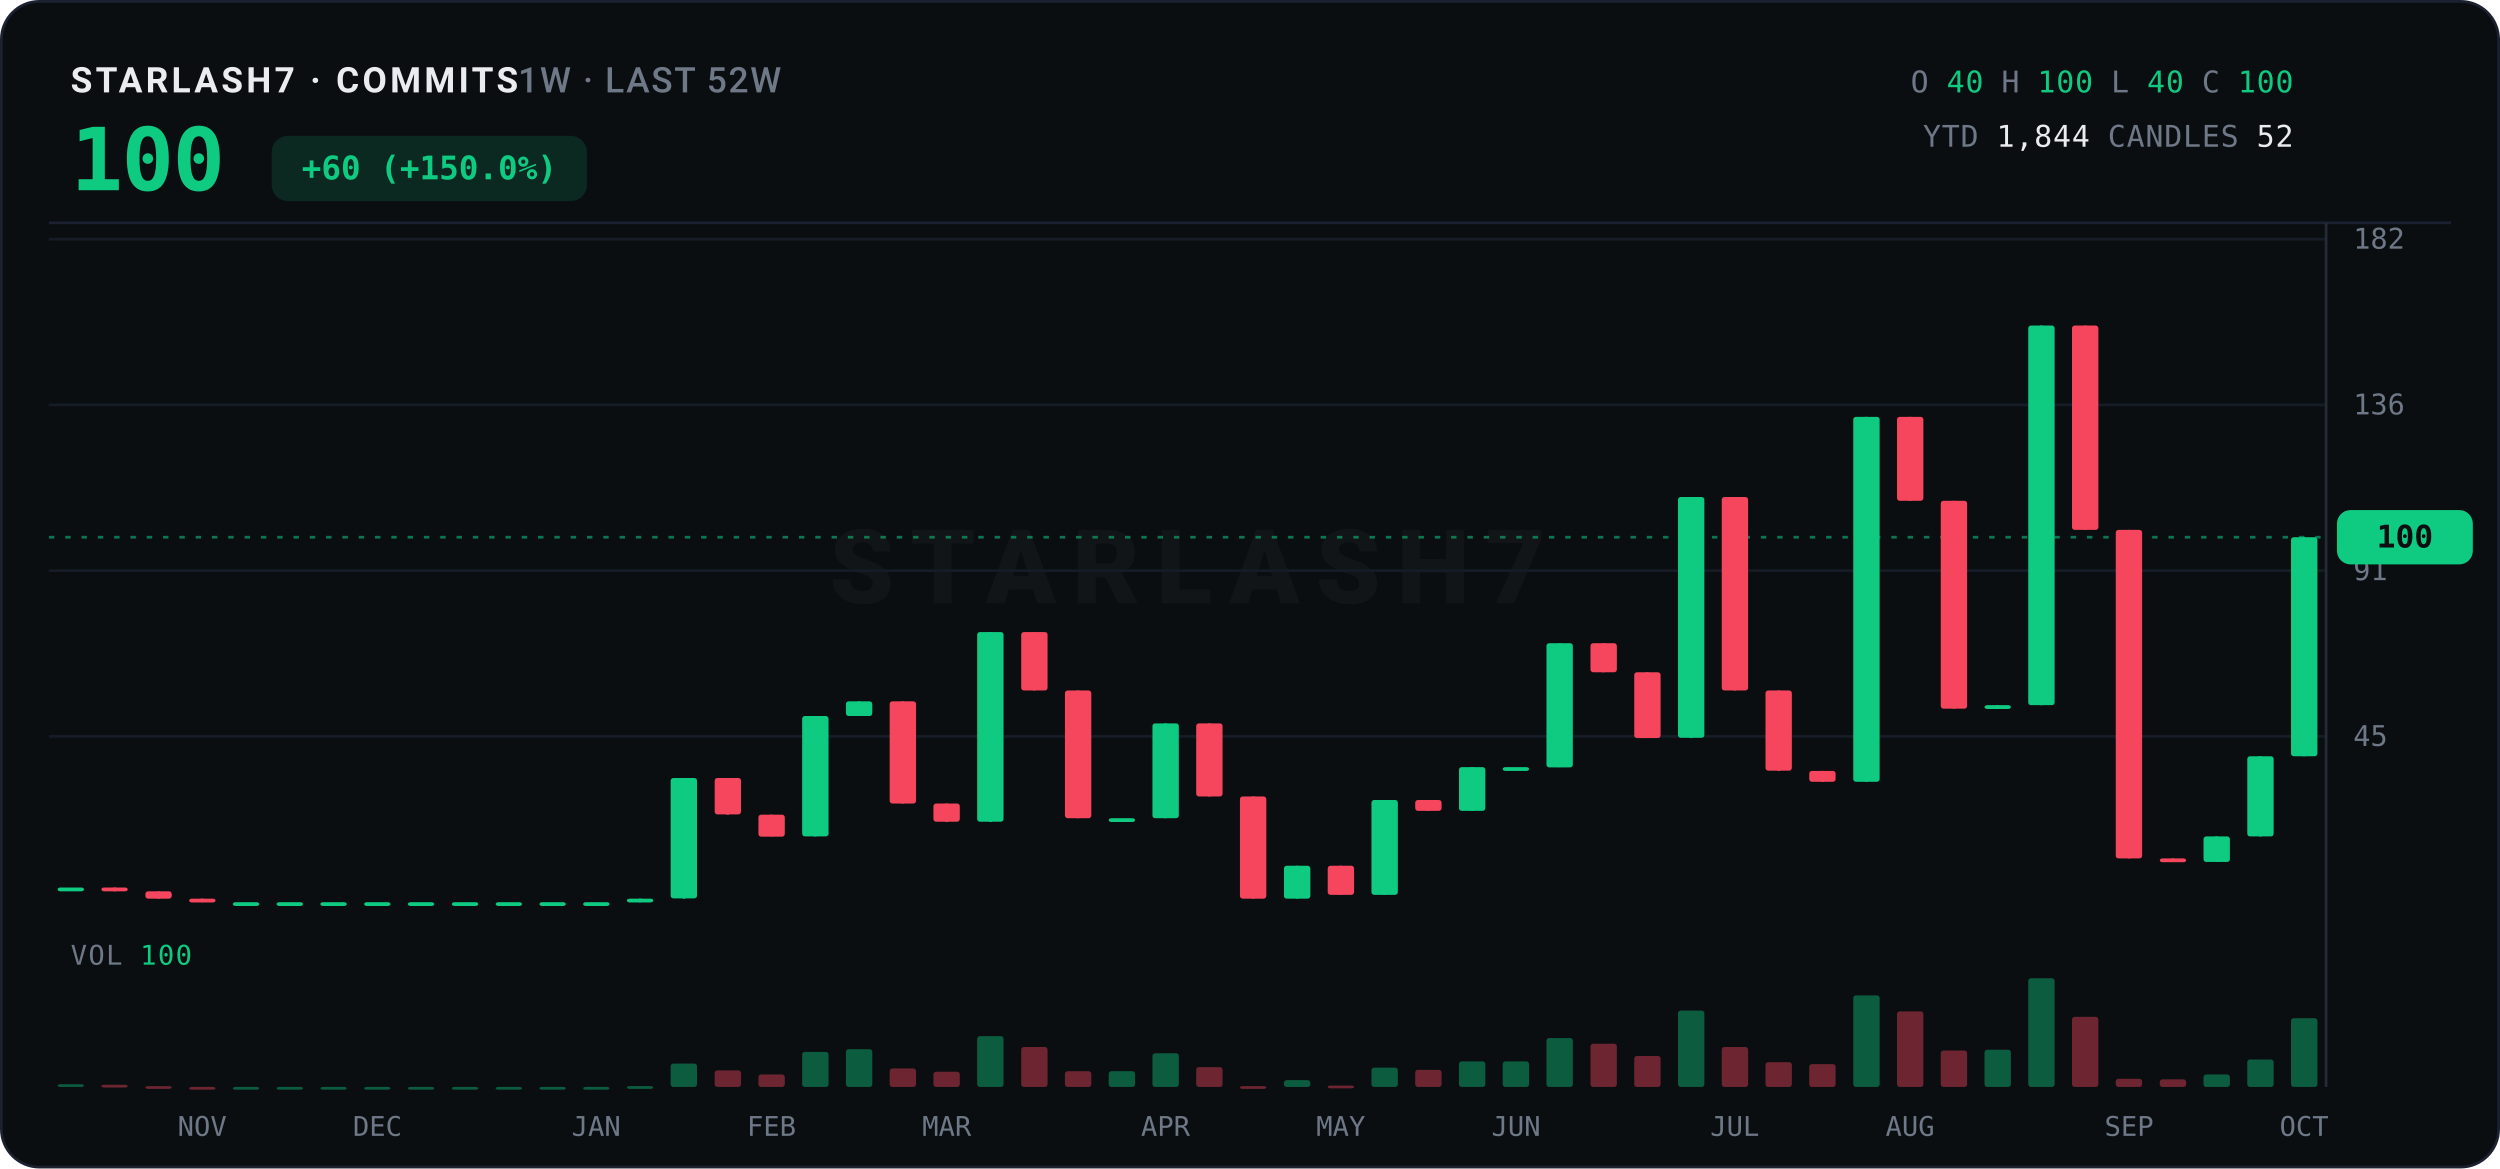
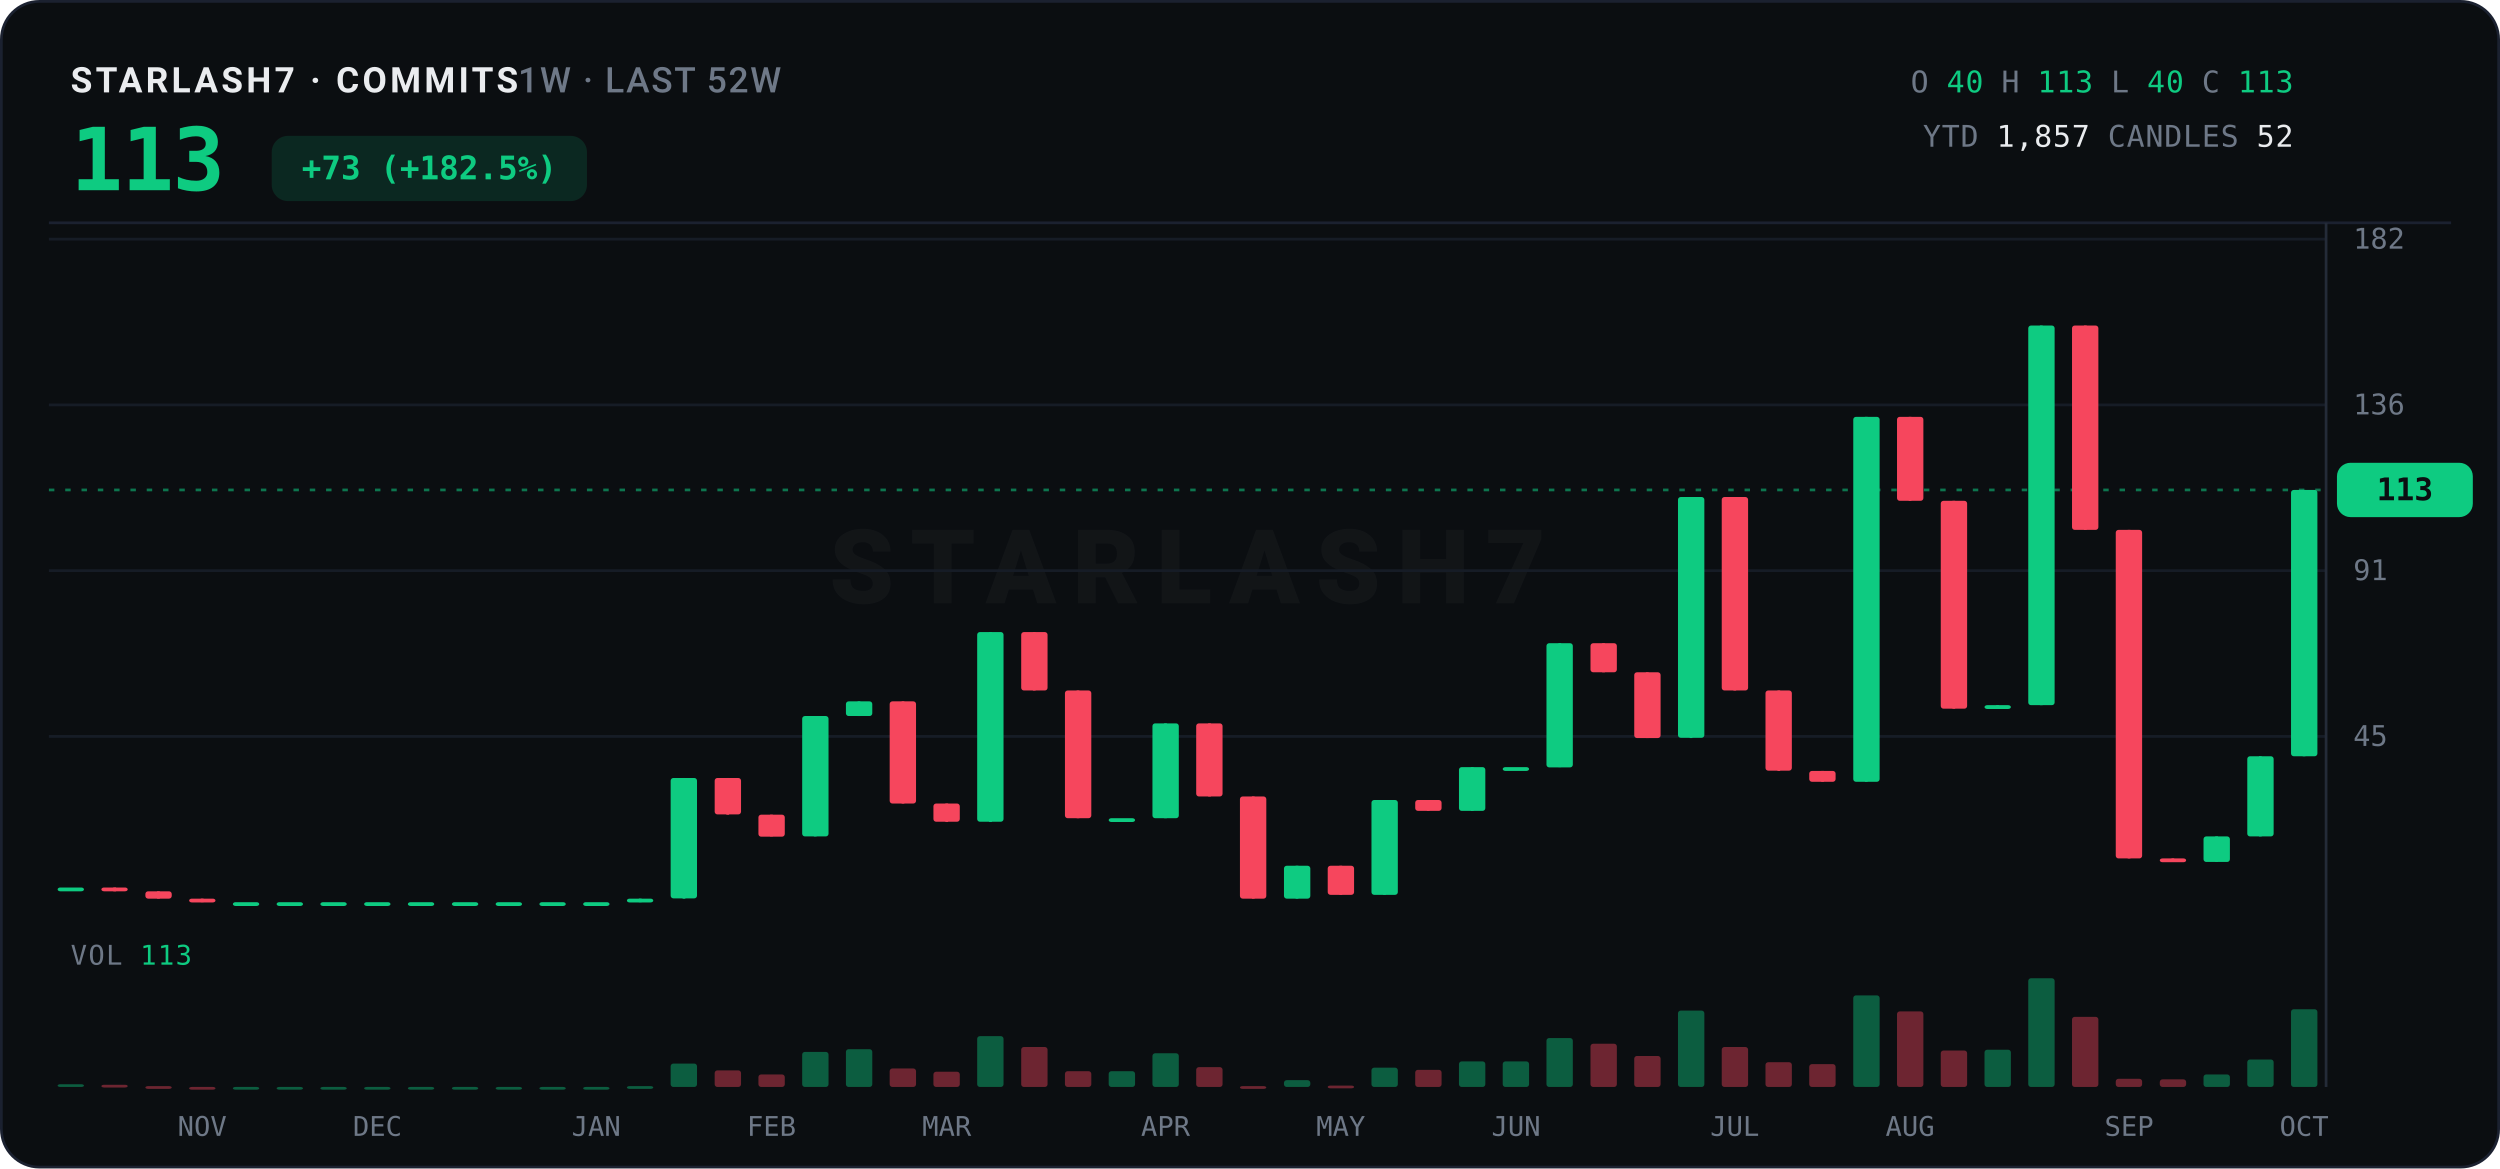
<svg xmlns="http://www.w3.org/2000/svg" width="920" height="430" viewBox="0 0 920 430">
  <rect x="0.5" y="0.5" width="919" height="429" rx="14" fill="#0B0E11" stroke="#1B2130" />
  <text x="26" y="34" font-family="ui-sans-serif,system-ui,-apple-system,'Segoe UI',Roboto,sans-serif" font-size="13" font-weight="700" letter-spacing="1.2" fill="#EAECEF">STARLASH7 · COMMITS<tspan fill="#6E7887" font-weight="500" letter-spacing="0.6">  1W · LAST 52W</tspan>
  </text>
-   <text x="26" y="70" font-family="ui-monospace,'SF Mono',SFMono-Regular,Menlo,Consolas,monospace" font-size="32" font-weight="800" fill="#0ECB81" letter-spacing="-0.5">100</text>
+   <text x="26" y="70" font-family="ui-monospace,'SF Mono',SFMono-Regular,Menlo,Consolas,monospace" font-size="32" font-weight="800" fill="#0ECB81" letter-spacing="-0.5">113</text>
  <rect x="100" y="50" width="116" height="24" rx="6" fill="#0ECB81" opacity="0.14" />
-   <text x="158" y="66" text-anchor="middle" font-family="ui-monospace,'SF Mono',SFMono-Regular,Menlo,Consolas,monospace" font-size="12" font-weight="700" fill="#0ECB81">+60 (+150.0%)</text>
+   <text x="158" y="66" text-anchor="middle" font-family="ui-monospace,'SF Mono',SFMono-Regular,Menlo,Consolas,monospace" font-size="12" font-weight="700" fill="#0ECB81">+73 (+182.5%)</text>
  <text x="844" y="34" text-anchor="end" font-family="ui-monospace,'SF Mono',SFMono-Regular,Menlo,Consolas,monospace" font-size="11" letter-spacing="0.3">
    <tspan fill="#6E7887">O</tspan>
    <tspan fill="#0ECB81">40</tspan>
    <tspan fill="#6E7887">H</tspan>
-     <tspan fill="#0ECB81">100</tspan>
+     <tspan fill="#0ECB81">113</tspan>
    <tspan fill="#6E7887">L</tspan>
    <tspan fill="#0ECB81">40</tspan>
    <tspan fill="#6E7887">C</tspan>
-     <tspan fill="#0ECB81">100</tspan>
+     <tspan fill="#0ECB81">113</tspan>
  </text>
  <text x="844" y="54" text-anchor="end" font-family="ui-monospace,'SF Mono',SFMono-Regular,Menlo,Consolas,monospace" font-size="11" letter-spacing="0.3">
    <tspan fill="#6E7887">YTD</tspan>
-     <tspan fill="#EAECEF">1,844</tspan>
+     <tspan fill="#EAECEF">1,857</tspan>
    <tspan fill="#6E7887">CANDLES</tspan>
    <tspan fill="#EAECEF">52</tspan>
  </text>
  <line x1="18" y1="82" x2="902" y2="82" stroke="#1B2130" stroke-width="1" />
  <text x="437.0" y="222.0" text-anchor="middle" font-family="ui-sans-serif,system-ui,-apple-system,'Segoe UI',Roboto,sans-serif" font-size="38" font-weight="800" letter-spacing="6" fill="#EAECEF" opacity="0.035">STARLASH7</text>
  <line x1="18" y1="271.0" x2="856" y2="271.0" stroke="#161C26" stroke-width="1" />
  <text x="866" y="274.5" font-family="ui-monospace,'SF Mono',SFMono-Regular,Menlo,Consolas,monospace" font-size="10.5" fill="#6E7887">45</text>
  <line x1="18" y1="210.0" x2="856" y2="210.0" stroke="#161C26" stroke-width="1" />
  <text x="866" y="213.5" font-family="ui-monospace,'SF Mono',SFMono-Regular,Menlo,Consolas,monospace" font-size="10.5" fill="#6E7887">91</text>
  <line x1="18" y1="149.0" x2="856" y2="149.0" stroke="#161C26" stroke-width="1" />
  <text x="866" y="152.5" font-family="ui-monospace,'SF Mono',SFMono-Regular,Menlo,Consolas,monospace" font-size="10.5" fill="#6E7887">136</text>
  <line x1="18" y1="88.0" x2="856" y2="88.0" stroke="#161C26" stroke-width="1" />
  <text x="866" y="91.5" font-family="ui-monospace,'SF Mono',SFMono-Regular,Menlo,Consolas,monospace" font-size="10.5" fill="#6E7887">182</text>
  <line x1="856" y1="82" x2="856" y2="400" stroke="#242B38" stroke-width="1" />
-   <line x1="18" y1="197.7" x2="856" y2="197.7" stroke="#0ECB81" stroke-width="1" stroke-dasharray="2 4" opacity="0.55" />
-   <rect x="860" y="187.7" width="50" height="20" rx="5" fill="#0ECB81" />
-   <text x="885.0" y="201.5" text-anchor="middle" font-family="ui-monospace,'SF Mono',SFMono-Regular,Menlo,Consolas,monospace" font-size="11.5" font-weight="800" fill="#0B0E11">100</text>
+   <line x1="18" y1="180.3" x2="856" y2="180.3" stroke="#0ECB81" stroke-width="1" stroke-dasharray="2 4" opacity="0.55" />
+   <rect x="860" y="170.3" width="50" height="20" rx="5" fill="#0ECB81" />
+   <text x="885.0" y="184.1" text-anchor="middle" font-family="ui-monospace,'SF Mono',SFMono-Regular,Menlo,Consolas,monospace" font-size="11.5" font-weight="800" fill="#0B0E11">113</text>
  <line x1="26.1" y1="326.6" x2="26.1" y2="326.6" stroke="#0ECB81" stroke-width="1" />
  <rect x="21.2" y="326.6" width="9.7" height="1.4" rx="1" fill="#0ECB81" />
  <line x1="42.2" y1="326.6" x2="42.2" y2="328.0" stroke="#F6465D" stroke-width="1" />
  <rect x="37.3" y="326.6" width="9.7" height="1.4" rx="1" fill="#F6465D" />
  <line x1="58.3" y1="328.0" x2="58.3" y2="330.7" stroke="#F6465D" stroke-width="1" />
  <rect x="53.5" y="328.0" width="9.7" height="2.7" rx="1" fill="#F6465D" />
  <line x1="74.4" y1="330.7" x2="74.4" y2="332.0" stroke="#F6465D" stroke-width="1" />
  <rect x="69.6" y="330.7" width="9.7" height="1.4" rx="1" fill="#F6465D" />
  <line x1="90.5" y1="332.0" x2="90.5" y2="332.0" stroke="#0ECB81" stroke-width="1" />
  <rect x="85.7" y="332.0" width="9.7" height="1.4" rx="1" fill="#0ECB81" />
  <line x1="106.6" y1="332.0" x2="106.6" y2="332.0" stroke="#0ECB81" stroke-width="1" />
  <rect x="101.8" y="332.0" width="9.7" height="1.4" rx="1" fill="#0ECB81" />
  <line x1="122.8" y1="332.0" x2="122.8" y2="332.0" stroke="#0ECB81" stroke-width="1" />
  <rect x="117.9" y="332.0" width="9.7" height="1.4" rx="1" fill="#0ECB81" />
  <line x1="138.9" y1="332.0" x2="138.9" y2="332.0" stroke="#0ECB81" stroke-width="1" />
  <rect x="134.0" y="332.0" width="9.7" height="1.4" rx="1" fill="#0ECB81" />
  <line x1="155.0" y1="332.0" x2="155.0" y2="332.0" stroke="#0ECB81" stroke-width="1" />
  <rect x="150.1" y="332.0" width="9.7" height="1.4" rx="1" fill="#0ECB81" />
  <line x1="171.1" y1="332.0" x2="171.1" y2="332.0" stroke="#0ECB81" stroke-width="1" />
  <rect x="166.3" y="332.0" width="9.7" height="1.4" rx="1" fill="#0ECB81" />
  <line x1="187.2" y1="332.0" x2="187.2" y2="332.0" stroke="#0ECB81" stroke-width="1" />
  <rect x="182.4" y="332.0" width="9.7" height="1.4" rx="1" fill="#0ECB81" />
  <line x1="203.3" y1="332.0" x2="203.3" y2="332.0" stroke="#0ECB81" stroke-width="1" />
  <rect x="198.5" y="332.0" width="9.7" height="1.4" rx="1" fill="#0ECB81" />
  <line x1="219.4" y1="332.0" x2="219.4" y2="332.0" stroke="#0ECB81" stroke-width="1" />
  <rect x="214.6" y="332.0" width="9.7" height="1.4" rx="1" fill="#0ECB81" />
  <line x1="235.6" y1="330.7" x2="235.6" y2="332.0" stroke="#0ECB81" stroke-width="1" />
  <rect x="230.7" y="330.7" width="9.7" height="1.4" rx="1" fill="#0ECB81" />
  <line x1="251.7" y1="286.3" x2="251.7" y2="330.7" stroke="#0ECB81" stroke-width="1" />
  <rect x="246.8" y="286.3" width="9.7" height="44.3" rx="1" fill="#0ECB81" />
  <line x1="267.8" y1="286.3" x2="267.8" y2="299.8" stroke="#F6465D" stroke-width="1" />
  <rect x="263.0" y="286.3" width="9.7" height="13.4" rx="1" fill="#F6465D" />
  <line x1="283.9" y1="299.8" x2="283.9" y2="307.8" stroke="#F6465D" stroke-width="1" />
  <rect x="279.1" y="299.8" width="9.7" height="8.1" rx="1" fill="#F6465D" />
  <line x1="300.0" y1="263.5" x2="300.0" y2="307.8" stroke="#0ECB81" stroke-width="1" />
  <rect x="295.2" y="263.5" width="9.7" height="44.3" rx="1" fill="#0ECB81" />
  <line x1="316.1" y1="258.1" x2="316.1" y2="263.5" stroke="#0ECB81" stroke-width="1" />
  <rect x="311.3" y="258.1" width="9.7" height="5.4" rx="1" fill="#0ECB81" />
  <line x1="332.3" y1="258.1" x2="332.3" y2="295.7" stroke="#F6465D" stroke-width="1" />
  <rect x="327.4" y="258.1" width="9.7" height="37.6" rx="1" fill="#F6465D" />
  <line x1="348.4" y1="295.7" x2="348.4" y2="302.5" stroke="#F6465D" stroke-width="1" />
  <rect x="343.5" y="295.7" width="9.7" height="6.7" rx="1" fill="#F6465D" />
  <line x1="364.5" y1="232.6" x2="364.5" y2="302.5" stroke="#0ECB81" stroke-width="1" />
  <rect x="359.6" y="232.6" width="9.7" height="69.8" rx="1" fill="#0ECB81" />
  <line x1="380.6" y1="232.6" x2="380.6" y2="254.1" stroke="#F6465D" stroke-width="1" />
  <rect x="375.8" y="232.6" width="9.7" height="21.5" rx="1" fill="#F6465D" />
  <line x1="396.7" y1="254.1" x2="396.7" y2="301.1" stroke="#F6465D" stroke-width="1" />
  <rect x="391.9" y="254.1" width="9.7" height="47.0" rx="1" fill="#F6465D" />
  <line x1="412.8" y1="301.1" x2="412.8" y2="301.1" stroke="#0ECB81" stroke-width="1" />
  <rect x="408.0" y="301.1" width="9.7" height="1.4" rx="1" fill="#0ECB81" />
  <line x1="428.9" y1="266.2" x2="428.9" y2="301.1" stroke="#0ECB81" stroke-width="1" />
  <rect x="424.1" y="266.2" width="9.7" height="34.9" rx="1" fill="#0ECB81" />
  <line x1="445.1" y1="266.2" x2="445.1" y2="293.1" stroke="#F6465D" stroke-width="1" />
  <rect x="440.2" y="266.2" width="9.7" height="26.9" rx="1" fill="#F6465D" />
  <line x1="461.2" y1="293.1" x2="461.2" y2="330.7" stroke="#F6465D" stroke-width="1" />
  <rect x="456.3" y="293.1" width="9.7" height="37.6" rx="1" fill="#F6465D" />
  <line x1="477.3" y1="318.6" x2="477.3" y2="330.7" stroke="#0ECB81" stroke-width="1" />
  <rect x="472.5" y="318.6" width="9.7" height="12.1" rx="1" fill="#0ECB81" />
  <line x1="493.4" y1="318.6" x2="493.4" y2="329.3" stroke="#F6465D" stroke-width="1" />
  <rect x="488.6" y="318.6" width="9.7" height="10.7" rx="1" fill="#F6465D" />
  <line x1="509.5" y1="294.4" x2="509.5" y2="329.3" stroke="#0ECB81" stroke-width="1" />
  <rect x="504.7" y="294.4" width="9.7" height="34.9" rx="1" fill="#0ECB81" />
  <line x1="525.6" y1="294.4" x2="525.6" y2="298.4" stroke="#F6465D" stroke-width="1" />
  <rect x="520.8" y="294.4" width="9.7" height="4.0" rx="1" fill="#F6465D" />
  <line x1="541.8" y1="282.3" x2="541.8" y2="298.4" stroke="#0ECB81" stroke-width="1" />
  <rect x="536.9" y="282.3" width="9.7" height="16.1" rx="1" fill="#0ECB81" />
  <line x1="557.9" y1="282.3" x2="557.9" y2="282.3" stroke="#0ECB81" stroke-width="1" />
  <rect x="553.0" y="282.3" width="9.7" height="1.4" rx="1" fill="#0ECB81" />
  <line x1="574.0" y1="236.7" x2="574.0" y2="282.3" stroke="#0ECB81" stroke-width="1" />
  <rect x="569.1" y="236.7" width="9.7" height="45.7" rx="1" fill="#0ECB81" />
  <line x1="590.1" y1="236.7" x2="590.1" y2="247.4" stroke="#F6465D" stroke-width="1" />
  <rect x="585.3" y="236.7" width="9.7" height="10.7" rx="1" fill="#F6465D" />
  <line x1="606.2" y1="247.4" x2="606.2" y2="271.6" stroke="#F6465D" stroke-width="1" />
  <rect x="601.4" y="247.4" width="9.7" height="24.2" rx="1" fill="#F6465D" />
  <line x1="622.3" y1="182.9" x2="622.3" y2="271.6" stroke="#0ECB81" stroke-width="1" />
  <rect x="617.5" y="182.9" width="9.7" height="88.6" rx="1" fill="#0ECB81" />
  <line x1="638.4" y1="182.9" x2="638.4" y2="254.1" stroke="#F6465D" stroke-width="1" />
  <rect x="633.6" y="182.9" width="9.7" height="71.2" rx="1" fill="#F6465D" />
  <line x1="654.6" y1="254.1" x2="654.6" y2="283.7" stroke="#F6465D" stroke-width="1" />
  <rect x="649.7" y="254.1" width="9.7" height="29.5" rx="1" fill="#F6465D" />
  <line x1="670.7" y1="283.7" x2="670.7" y2="287.7" stroke="#F6465D" stroke-width="1" />
  <rect x="665.8" y="283.7" width="9.7" height="4.0" rx="1" fill="#F6465D" />
  <line x1="686.8" y1="153.4" x2="686.8" y2="287.7" stroke="#0ECB81" stroke-width="1" />
  <rect x="682.0" y="153.4" width="9.7" height="134.3" rx="1" fill="#0ECB81" />
  <line x1="702.9" y1="153.4" x2="702.9" y2="184.3" stroke="#F6465D" stroke-width="1" />
  <rect x="698.1" y="153.4" width="9.7" height="30.9" rx="1" fill="#F6465D" />
  <line x1="719.0" y1="184.3" x2="719.0" y2="260.8" stroke="#F6465D" stroke-width="1" />
  <rect x="714.2" y="184.3" width="9.7" height="76.5" rx="1" fill="#F6465D" />
  <line x1="735.1" y1="259.5" x2="735.1" y2="260.8" stroke="#0ECB81" stroke-width="1" />
  <rect x="730.3" y="259.5" width="9.7" height="1.4" rx="1" fill="#0ECB81" />
  <line x1="751.2" y1="119.8" x2="751.2" y2="259.5" stroke="#0ECB81" stroke-width="1" />
  <rect x="746.4" y="119.8" width="9.7" height="139.7" rx="1" fill="#0ECB81" />
  <line x1="767.4" y1="119.8" x2="767.4" y2="195.0" stroke="#F6465D" stroke-width="1" />
  <rect x="762.5" y="119.8" width="9.7" height="75.2" rx="1" fill="#F6465D" />
  <line x1="783.5" y1="195.0" x2="783.5" y2="315.9" stroke="#F6465D" stroke-width="1" />
  <rect x="778.6" y="195.0" width="9.7" height="120.9" rx="1" fill="#F6465D" />
  <line x1="799.6" y1="315.9" x2="799.6" y2="317.2" stroke="#F6465D" stroke-width="1" />
  <rect x="794.8" y="315.9" width="9.7" height="1.4" rx="1" fill="#F6465D" />
  <line x1="815.7" y1="307.8" x2="815.7" y2="317.2" stroke="#0ECB81" stroke-width="1" />
  <rect x="810.9" y="307.8" width="9.7" height="9.4" rx="1" fill="#0ECB81" />
  <line x1="831.8" y1="278.3" x2="831.8" y2="307.8" stroke="#0ECB81" stroke-width="1" />
  <rect x="827.0" y="278.3" width="9.7" height="29.5" rx="1" fill="#0ECB81" />
-   <line x1="847.9" y1="197.7" x2="847.9" y2="278.3" stroke="#0ECB81" stroke-width="1" />
-   <rect x="843.1" y="197.7" width="9.7" height="80.6" rx="1" fill="#0ECB81" />
-   <text x="26" y="355" font-family="ui-monospace,'SF Mono',SFMono-Regular,Menlo,Consolas,monospace" font-size="10" letter-spacing="0.5" fill="#6E7887">VOL <tspan fill="#0ECB81">100</tspan>
+   <line x1="847.9" y1="180.3" x2="847.9" y2="278.3" stroke="#0ECB81" stroke-width="1" />
+   <rect x="843.1" y="180.3" width="9.7" height="98.0" rx="1" fill="#0ECB81" />
+   <text x="26" y="355" font-family="ui-monospace,'SF Mono',SFMono-Regular,Menlo,Consolas,monospace" font-size="10" letter-spacing="0.5" fill="#6E7887">VOL <tspan fill="#0ECB81">113</tspan>
  </text>
  <rect x="21.2" y="399.0" width="9.7" height="1.0" rx="1" fill="#0ECB81" opacity="0.42" />
  <rect x="37.3" y="399.2" width="9.7" height="1.0" rx="1" fill="#F6465D" opacity="0.42" />
  <rect x="53.5" y="399.7" width="9.7" height="1.0" rx="1" fill="#F6465D" opacity="0.42" />
  <rect x="69.6" y="400.0" width="9.7" height="1.0" rx="1" fill="#F6465D" opacity="0.42" />
  <rect x="85.7" y="400.0" width="9.7" height="1.0" rx="1" fill="#0ECB81" opacity="0.42" />
  <rect x="101.8" y="400.0" width="9.7" height="1.0" rx="1" fill="#0ECB81" opacity="0.42" />
  <rect x="117.9" y="400.0" width="9.7" height="1.0" rx="1" fill="#0ECB81" opacity="0.42" />
  <rect x="134.0" y="400.0" width="9.7" height="1.0" rx="1" fill="#0ECB81" opacity="0.42" />
  <rect x="150.1" y="400.0" width="9.7" height="1.0" rx="1" fill="#0ECB81" opacity="0.42" />
  <rect x="166.3" y="400.0" width="9.7" height="1.0" rx="1" fill="#0ECB81" opacity="0.42" />
  <rect x="182.4" y="400.0" width="9.7" height="1.0" rx="1" fill="#0ECB81" opacity="0.42" />
  <rect x="198.5" y="400.0" width="9.7" height="1.0" rx="1" fill="#0ECB81" opacity="0.42" />
  <rect x="214.6" y="400.0" width="9.7" height="1.0" rx="1" fill="#0ECB81" opacity="0.42" />
  <rect x="230.7" y="399.7" width="9.7" height="1.0" rx="1" fill="#0ECB81" opacity="0.42" />
  <rect x="246.8" y="391.4" width="9.7" height="8.6" rx="1" fill="#0ECB81" opacity="0.42" />
  <rect x="263.0" y="393.9" width="9.7" height="6.1" rx="1" fill="#F6465D" opacity="0.42" />
  <rect x="279.1" y="395.4" width="9.7" height="4.6" rx="1" fill="#F6465D" opacity="0.42" />
  <rect x="295.2" y="387.1" width="9.7" height="12.9" rx="1" fill="#0ECB81" opacity="0.42" />
  <rect x="311.3" y="386.1" width="9.7" height="13.9" rx="1" fill="#0ECB81" opacity="0.42" />
  <rect x="327.4" y="393.2" width="9.7" height="6.8" rx="1" fill="#F6465D" opacity="0.42" />
  <rect x="343.5" y="394.4" width="9.7" height="5.6" rx="1" fill="#F6465D" opacity="0.42" />
  <rect x="359.6" y="381.3" width="9.7" height="18.7" rx="1" fill="#0ECB81" opacity="0.42" />
  <rect x="375.8" y="385.3" width="9.7" height="14.7" rx="1" fill="#F6465D" opacity="0.42" />
  <rect x="391.9" y="394.2" width="9.7" height="5.8" rx="1" fill="#F6465D" opacity="0.42" />
  <rect x="408.0" y="394.2" width="9.7" height="5.8" rx="1" fill="#0ECB81" opacity="0.42" />
  <rect x="424.1" y="387.6" width="9.7" height="12.4" rx="1" fill="#0ECB81" opacity="0.42" />
  <rect x="440.2" y="392.7" width="9.7" height="7.3" rx="1" fill="#F6465D" opacity="0.42" />
  <rect x="456.3" y="399.7" width="9.7" height="1.0" rx="1" fill="#F6465D" opacity="0.42" />
  <rect x="472.5" y="397.5" width="9.7" height="2.5" rx="1" fill="#0ECB81" opacity="0.42" />
  <rect x="488.6" y="399.5" width="9.7" height="1.0" rx="1" fill="#F6465D" opacity="0.42" />
  <rect x="504.7" y="392.9" width="9.7" height="7.1" rx="1" fill="#0ECB81" opacity="0.42" />
  <rect x="520.8" y="393.7" width="9.7" height="6.3" rx="1" fill="#F6465D" opacity="0.42" />
  <rect x="536.9" y="390.6" width="9.7" height="9.4" rx="1" fill="#0ECB81" opacity="0.42" />
  <rect x="553.0" y="390.6" width="9.7" height="9.4" rx="1" fill="#0ECB81" opacity="0.42" />
  <rect x="569.1" y="382.0" width="9.7" height="18.0" rx="1" fill="#0ECB81" opacity="0.42" />
  <rect x="585.3" y="384.1" width="9.7" height="15.9" rx="1" fill="#F6465D" opacity="0.42" />
  <rect x="601.4" y="388.6" width="9.7" height="11.4" rx="1" fill="#F6465D" opacity="0.42" />
  <rect x="617.5" y="371.9" width="9.7" height="28.1" rx="1" fill="#0ECB81" opacity="0.42" />
  <rect x="633.6" y="385.3" width="9.7" height="14.7" rx="1" fill="#F6465D" opacity="0.42" />
  <rect x="649.7" y="390.9" width="9.7" height="9.1" rx="1" fill="#F6465D" opacity="0.42" />
  <rect x="665.8" y="391.6" width="9.7" height="8.4" rx="1" fill="#F6465D" opacity="0.42" />
  <rect x="682.0" y="366.3" width="9.7" height="33.7" rx="1" fill="#0ECB81" opacity="0.42" />
  <rect x="698.1" y="372.2" width="9.7" height="27.8" rx="1" fill="#F6465D" opacity="0.42" />
  <rect x="714.2" y="386.6" width="9.7" height="13.4" rx="1" fill="#F6465D" opacity="0.42" />
  <rect x="730.3" y="386.3" width="9.7" height="13.7" rx="1" fill="#0ECB81" opacity="0.42" />
  <rect x="746.4" y="360.0" width="9.7" height="40.0" rx="1" fill="#0ECB81" opacity="0.42" />
  <rect x="762.5" y="374.2" width="9.7" height="25.8" rx="1" fill="#F6465D" opacity="0.42" />
  <rect x="778.6" y="397.0" width="9.7" height="3.0" rx="1" fill="#F6465D" opacity="0.42" />
  <rect x="794.8" y="397.2" width="9.7" height="2.8" rx="1" fill="#F6465D" opacity="0.42" />
  <rect x="810.9" y="395.4" width="9.7" height="4.6" rx="1" fill="#0ECB81" opacity="0.42" />
  <rect x="827.0" y="389.9" width="9.7" height="10.1" rx="1" fill="#0ECB81" opacity="0.42" />
-   <rect x="843.1" y="374.7" width="9.7" height="25.3" rx="1" fill="#0ECB81" opacity="0.42" />
+   <rect x="843.1" y="371.4" width="9.7" height="28.6" rx="1" fill="#0ECB81" opacity="0.42" />
  <text x="74.4" y="418" text-anchor="middle" font-family="ui-monospace,'SF Mono',SFMono-Regular,Menlo,Consolas,monospace" font-size="10" fill="#6E7887">NOV</text>
  <text x="138.9" y="418" text-anchor="middle" font-family="ui-monospace,'SF Mono',SFMono-Regular,Menlo,Consolas,monospace" font-size="10" fill="#6E7887">DEC</text>
  <text x="219.4" y="418" text-anchor="middle" font-family="ui-monospace,'SF Mono',SFMono-Regular,Menlo,Consolas,monospace" font-size="10" fill="#6E7887">JAN</text>
  <text x="283.9" y="418" text-anchor="middle" font-family="ui-monospace,'SF Mono',SFMono-Regular,Menlo,Consolas,monospace" font-size="10" fill="#6E7887">FEB</text>
  <text x="348.4" y="418" text-anchor="middle" font-family="ui-monospace,'SF Mono',SFMono-Regular,Menlo,Consolas,monospace" font-size="10" fill="#6E7887">MAR</text>
  <text x="428.9" y="418" text-anchor="middle" font-family="ui-monospace,'SF Mono',SFMono-Regular,Menlo,Consolas,monospace" font-size="10" fill="#6E7887">APR</text>
  <text x="493.4" y="418" text-anchor="middle" font-family="ui-monospace,'SF Mono',SFMono-Regular,Menlo,Consolas,monospace" font-size="10" fill="#6E7887">MAY</text>
  <text x="557.9" y="418" text-anchor="middle" font-family="ui-monospace,'SF Mono',SFMono-Regular,Menlo,Consolas,monospace" font-size="10" fill="#6E7887">JUN</text>
  <text x="638.4" y="418" text-anchor="middle" font-family="ui-monospace,'SF Mono',SFMono-Regular,Menlo,Consolas,monospace" font-size="10" fill="#6E7887">JUL</text>
  <text x="702.9" y="418" text-anchor="middle" font-family="ui-monospace,'SF Mono',SFMono-Regular,Menlo,Consolas,monospace" font-size="10" fill="#6E7887">AUG</text>
  <text x="783.5" y="418" text-anchor="middle" font-family="ui-monospace,'SF Mono',SFMono-Regular,Menlo,Consolas,monospace" font-size="10" fill="#6E7887">SEP</text>
  <text x="847.9" y="418" text-anchor="middle" font-family="ui-monospace,'SF Mono',SFMono-Regular,Menlo,Consolas,monospace" font-size="10" fill="#6E7887">OCT</text>
</svg>
